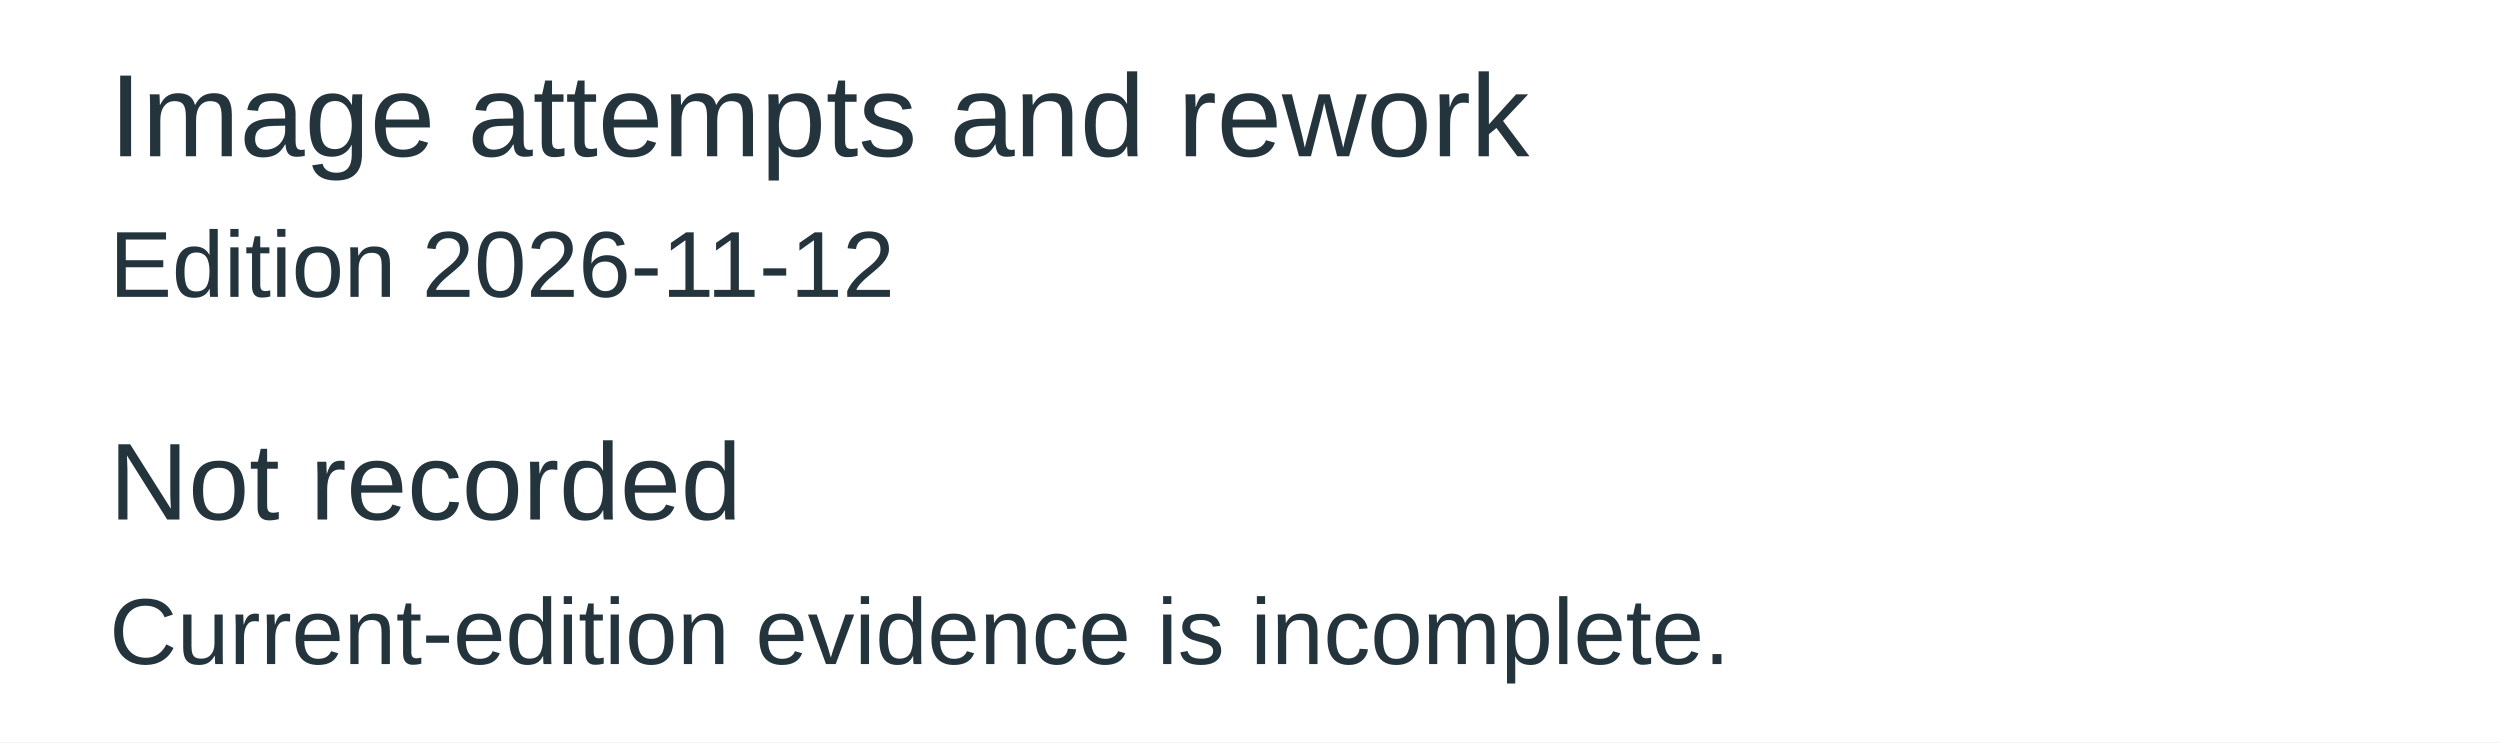
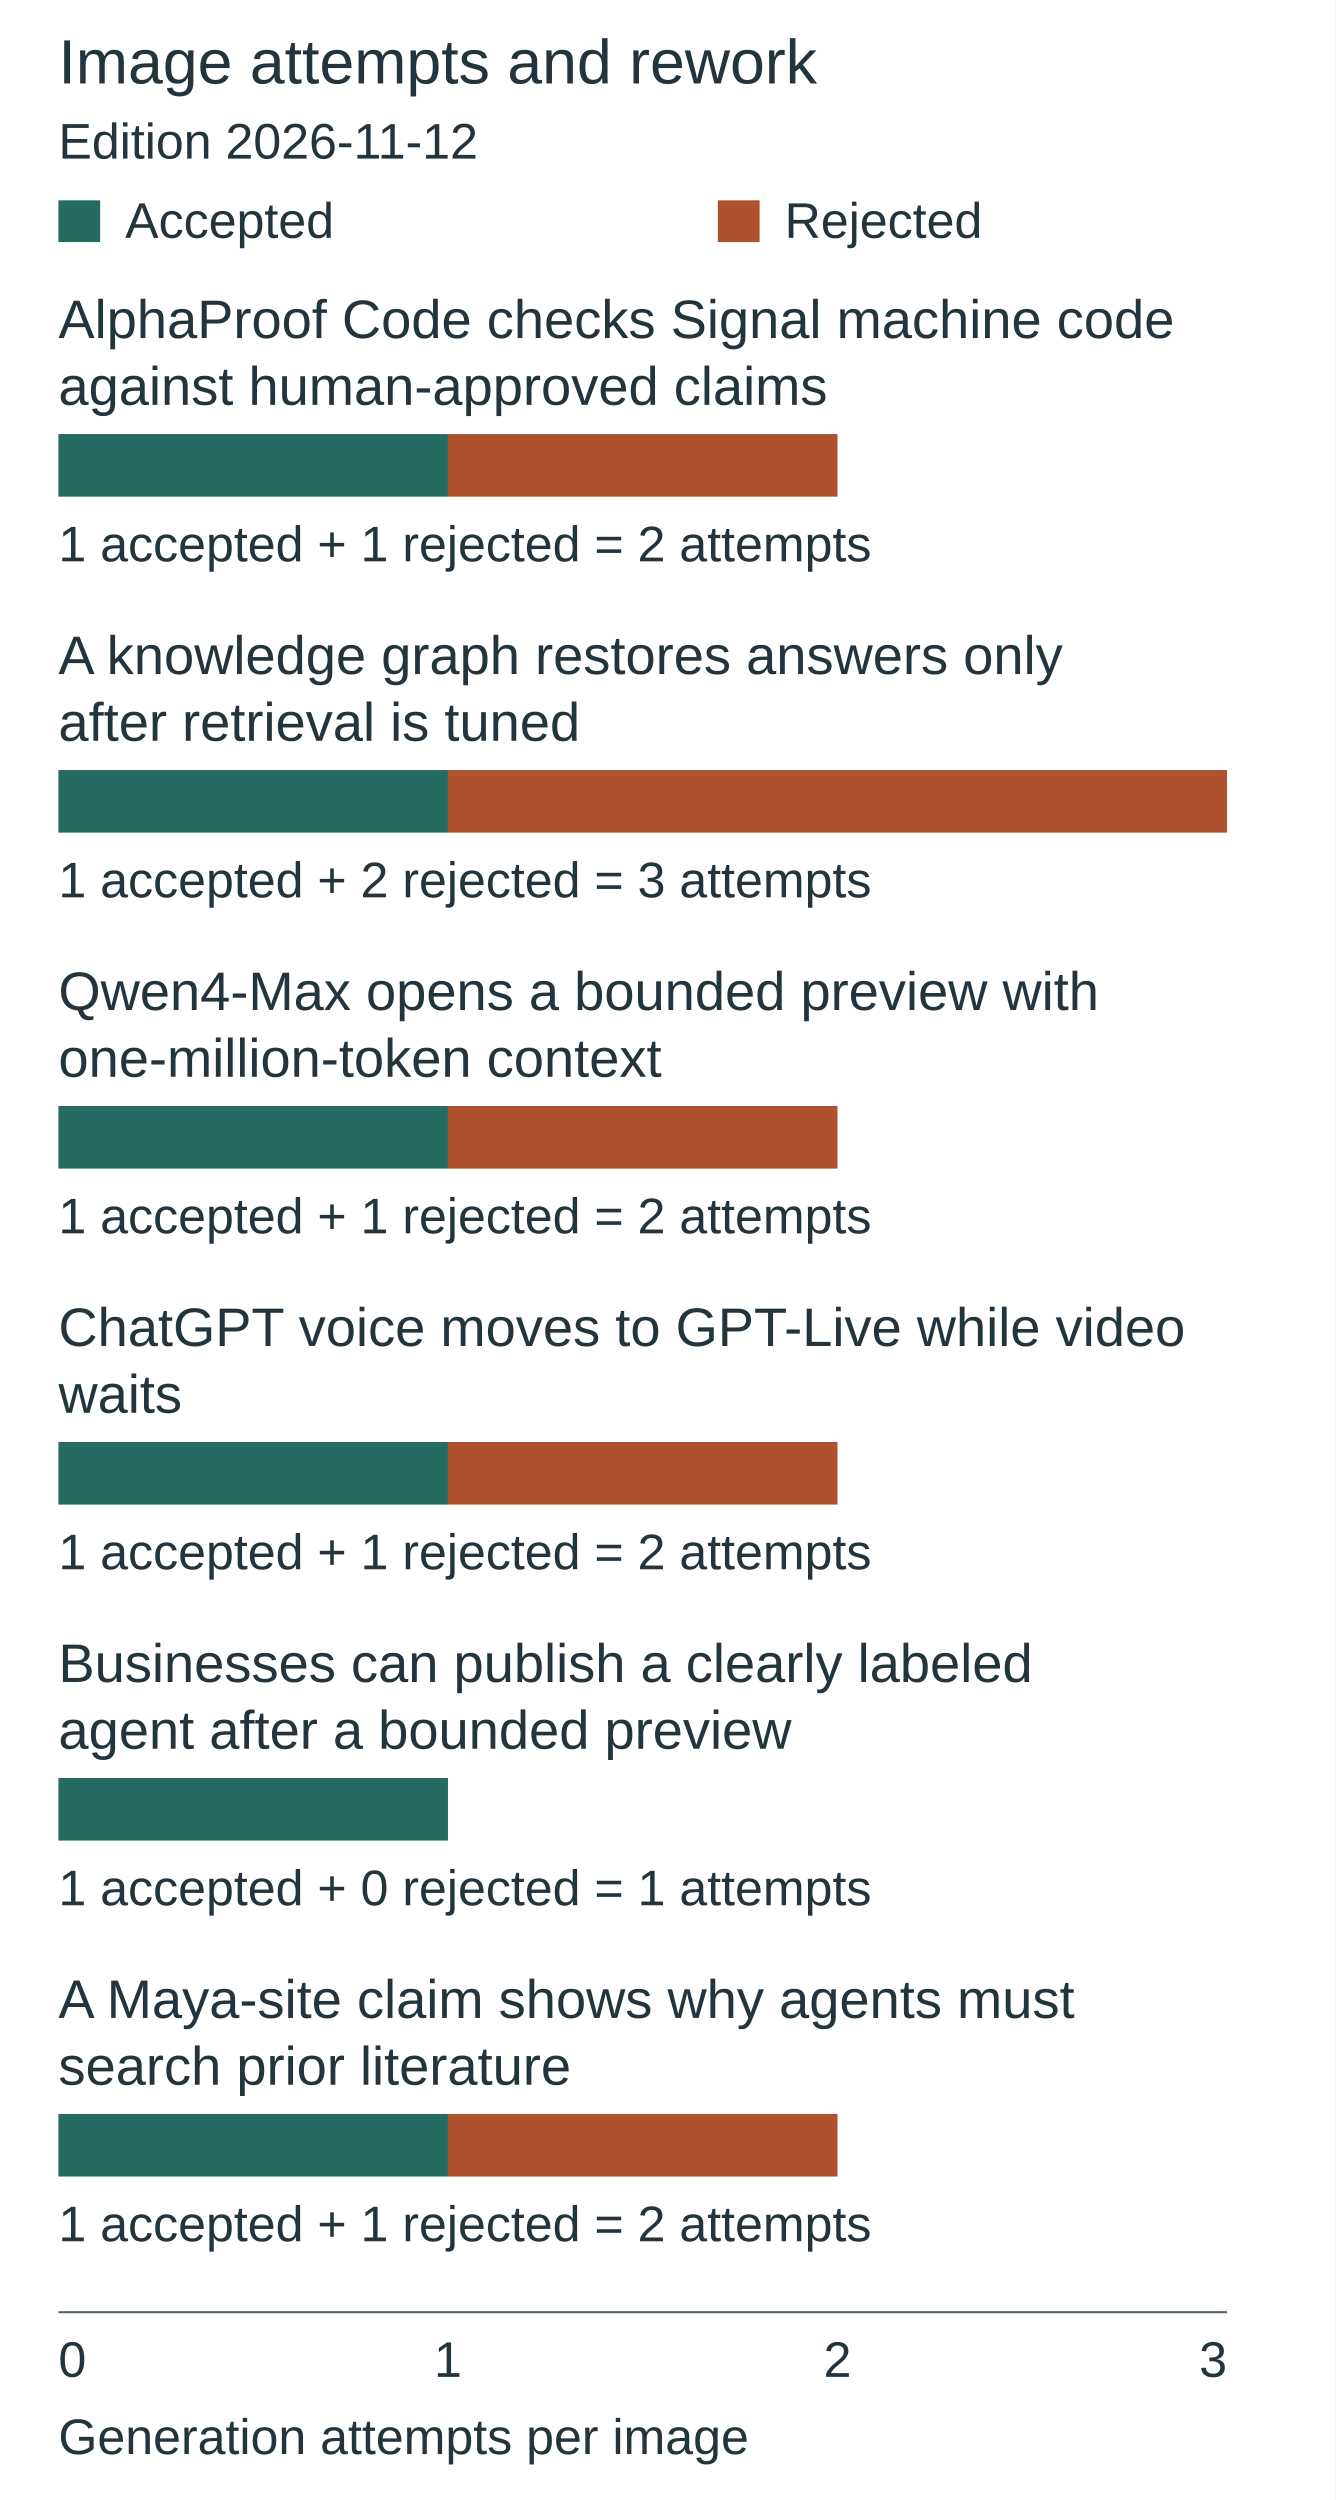
- <svg xmlns="http://www.w3.org/2000/svg" width="640" height="190" viewBox="0 0 640 190" role="img" aria-labelledby="title desc">
-   <rect width="640" height="190" fill="#ffffff" />
+ <svg xmlns="http://www.w3.org/2000/svg" width="640" height="1198" viewBox="0 0 640 1198" role="img" aria-labelledby="title desc">
+   <rect width="640" height="1198" fill="#ffffff" />
  <g font-family="Arial, sans-serif" fill="#24343d">
    <text x="28" y="40" font-size="30">Image attempts and rework</text>
    <text x="28" y="76" font-size="24">Edition 2026-11-12</text>
-     <text x="28" y="133" font-size="28">Not recorded</text>
-     <text x="28" y="170" font-size="24">Current-edition evidence is incomplete.</text>
+     <rect x="28" y="96" width="20" height="20" fill="#246b62" />
+     <text x="60" y="114" font-size="24">Accepted</text>
+     <rect x="344" y="96" width="20" height="20" fill="#ad512f" />
+     <text x="376" y="114" font-size="24">Rejected</text>
+     <text x="28" y="162" font-size="26">AlphaProof Code checks Signal machine code</text>
+     <text x="28" y="194" font-size="26">against human-approved claims</text>
+     <rect x="28" y="208" width="186.667" height="30" fill="#246b62" />
+     <rect x="214.667" y="208" width="186.667" height="30" fill="#ad512f" />
+     <text x="28" y="269" font-size="24">1 accepted + 1 rejected = 2 attempts</text>
+     <text x="28" y="323" font-size="26">A knowledge graph restores answers only</text>
+     <text x="28" y="355" font-size="26">after retrieval is tuned</text>
+     <rect x="28" y="369" width="186.667" height="30" fill="#246b62" />
+     <rect x="214.667" y="369" width="373.333" height="30" fill="#ad512f" />
+     <text x="28" y="430" font-size="24">1 accepted + 2 rejected = 3 attempts</text>
+     <text x="28" y="484" font-size="26">Qwen4-Max opens a bounded preview with</text>
+     <text x="28" y="516" font-size="26">one-million-token context</text>
+     <rect x="28" y="530" width="186.667" height="30" fill="#246b62" />
+     <rect x="214.667" y="530" width="186.667" height="30" fill="#ad512f" />
+     <text x="28" y="591" font-size="24">1 accepted + 1 rejected = 2 attempts</text>
+     <text x="28" y="645" font-size="26">ChatGPT voice moves to GPT-Live while video</text>
+     <text x="28" y="677" font-size="26">waits</text>
+     <rect x="28" y="691" width="186.667" height="30" fill="#246b62" />
+     <rect x="214.667" y="691" width="186.667" height="30" fill="#ad512f" />
+     <text x="28" y="752" font-size="24">1 accepted + 1 rejected = 2 attempts</text>
+     <text x="28" y="806" font-size="26">Businesses can publish a clearly labeled</text>
+     <text x="28" y="838" font-size="26">agent after a bounded preview</text>
+     <rect x="28" y="852" width="186.667" height="30" fill="#246b62" />
+     <rect x="214.667" y="852" width="0" height="30" fill="#ad512f" />
+     <text x="28" y="913" font-size="24">1 accepted + 0 rejected = 1 attempts</text>
+     <text x="28" y="967" font-size="26">A Maya-site claim shows why agents must</text>
+     <text x="28" y="999" font-size="26">search prior literature</text>
+     <rect x="28" y="1013" width="186.667" height="30" fill="#246b62" />
+     <rect x="214.667" y="1013" width="186.667" height="30" fill="#ad512f" />
+     <text x="28" y="1074" font-size="24">1 accepted + 1 rejected = 2 attempts</text>
+     <line x1="28" y1="1108" x2="588" y2="1108" stroke="#56656a" />
+     <text x="28" y="1139" font-size="24" text-anchor="start">0</text>
+     <text x="214.667" y="1139" font-size="24" text-anchor="middle">1</text>
+     <text x="401.333" y="1139" font-size="24" text-anchor="middle">2</text>
+     <text x="588" y="1139" font-size="24" text-anchor="end">3</text>
+     <text x="28" y="1176" font-size="24">Generation attempts per image</text>
  </g>
</svg>
